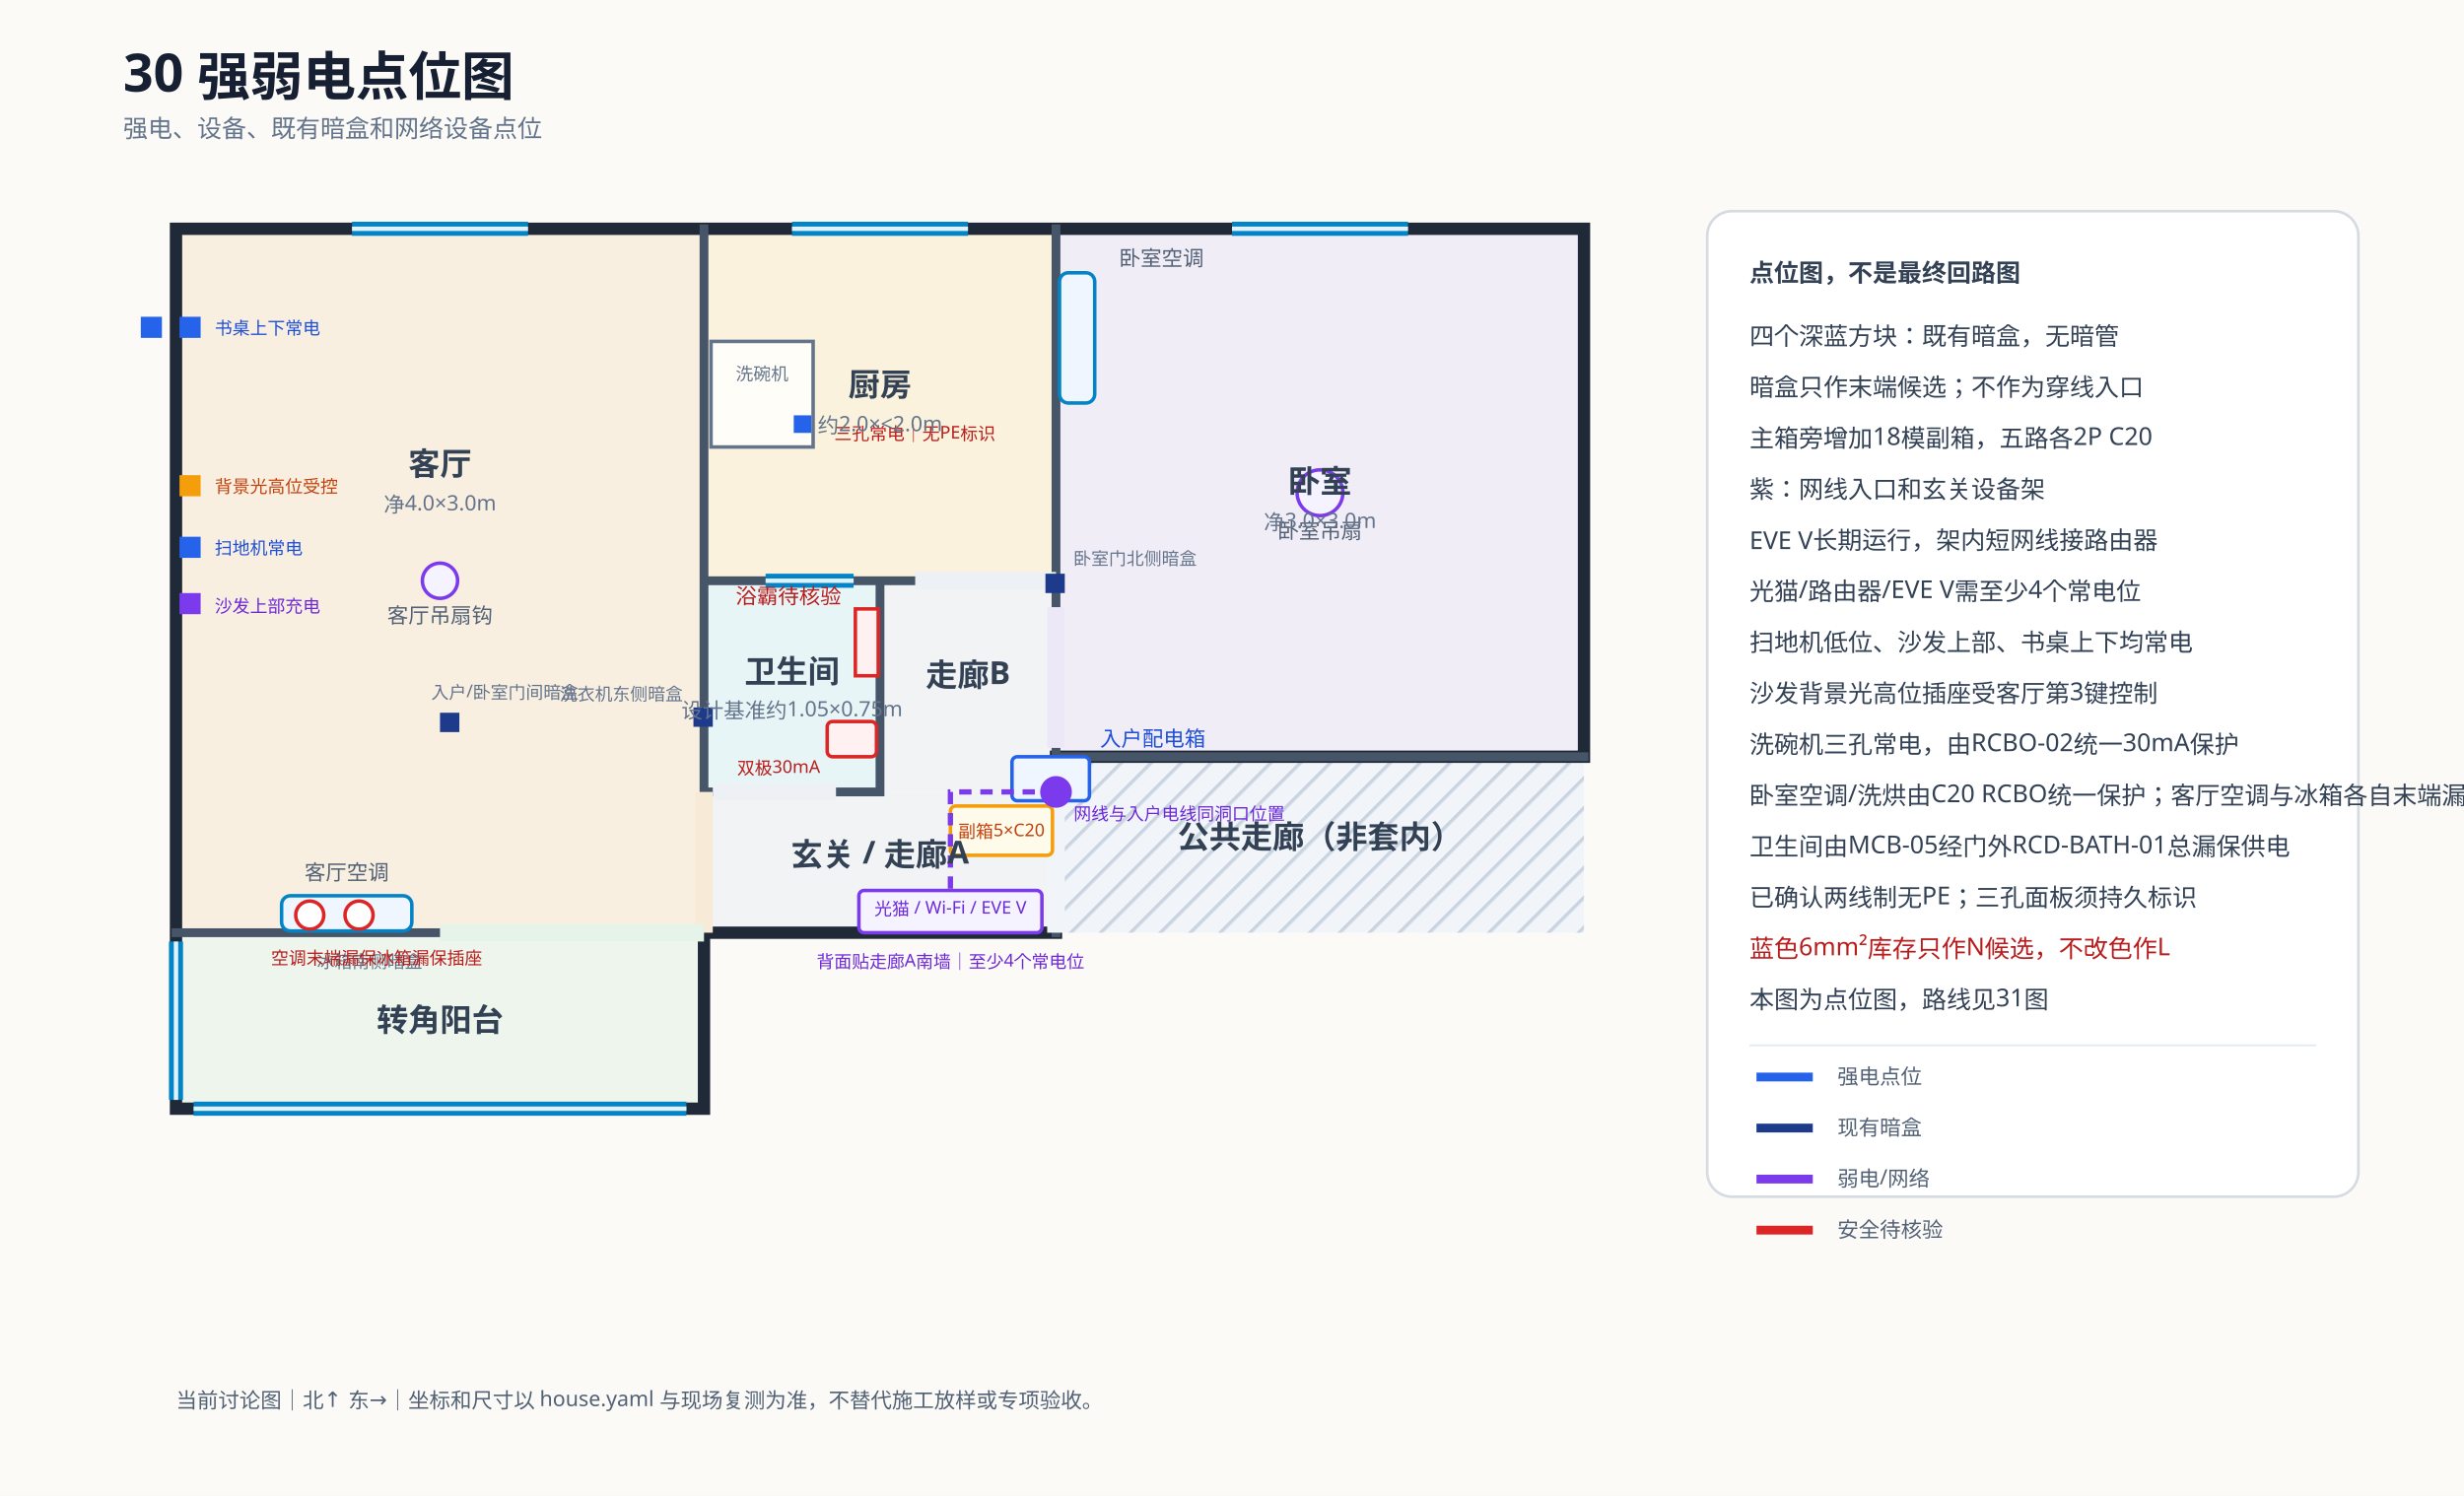
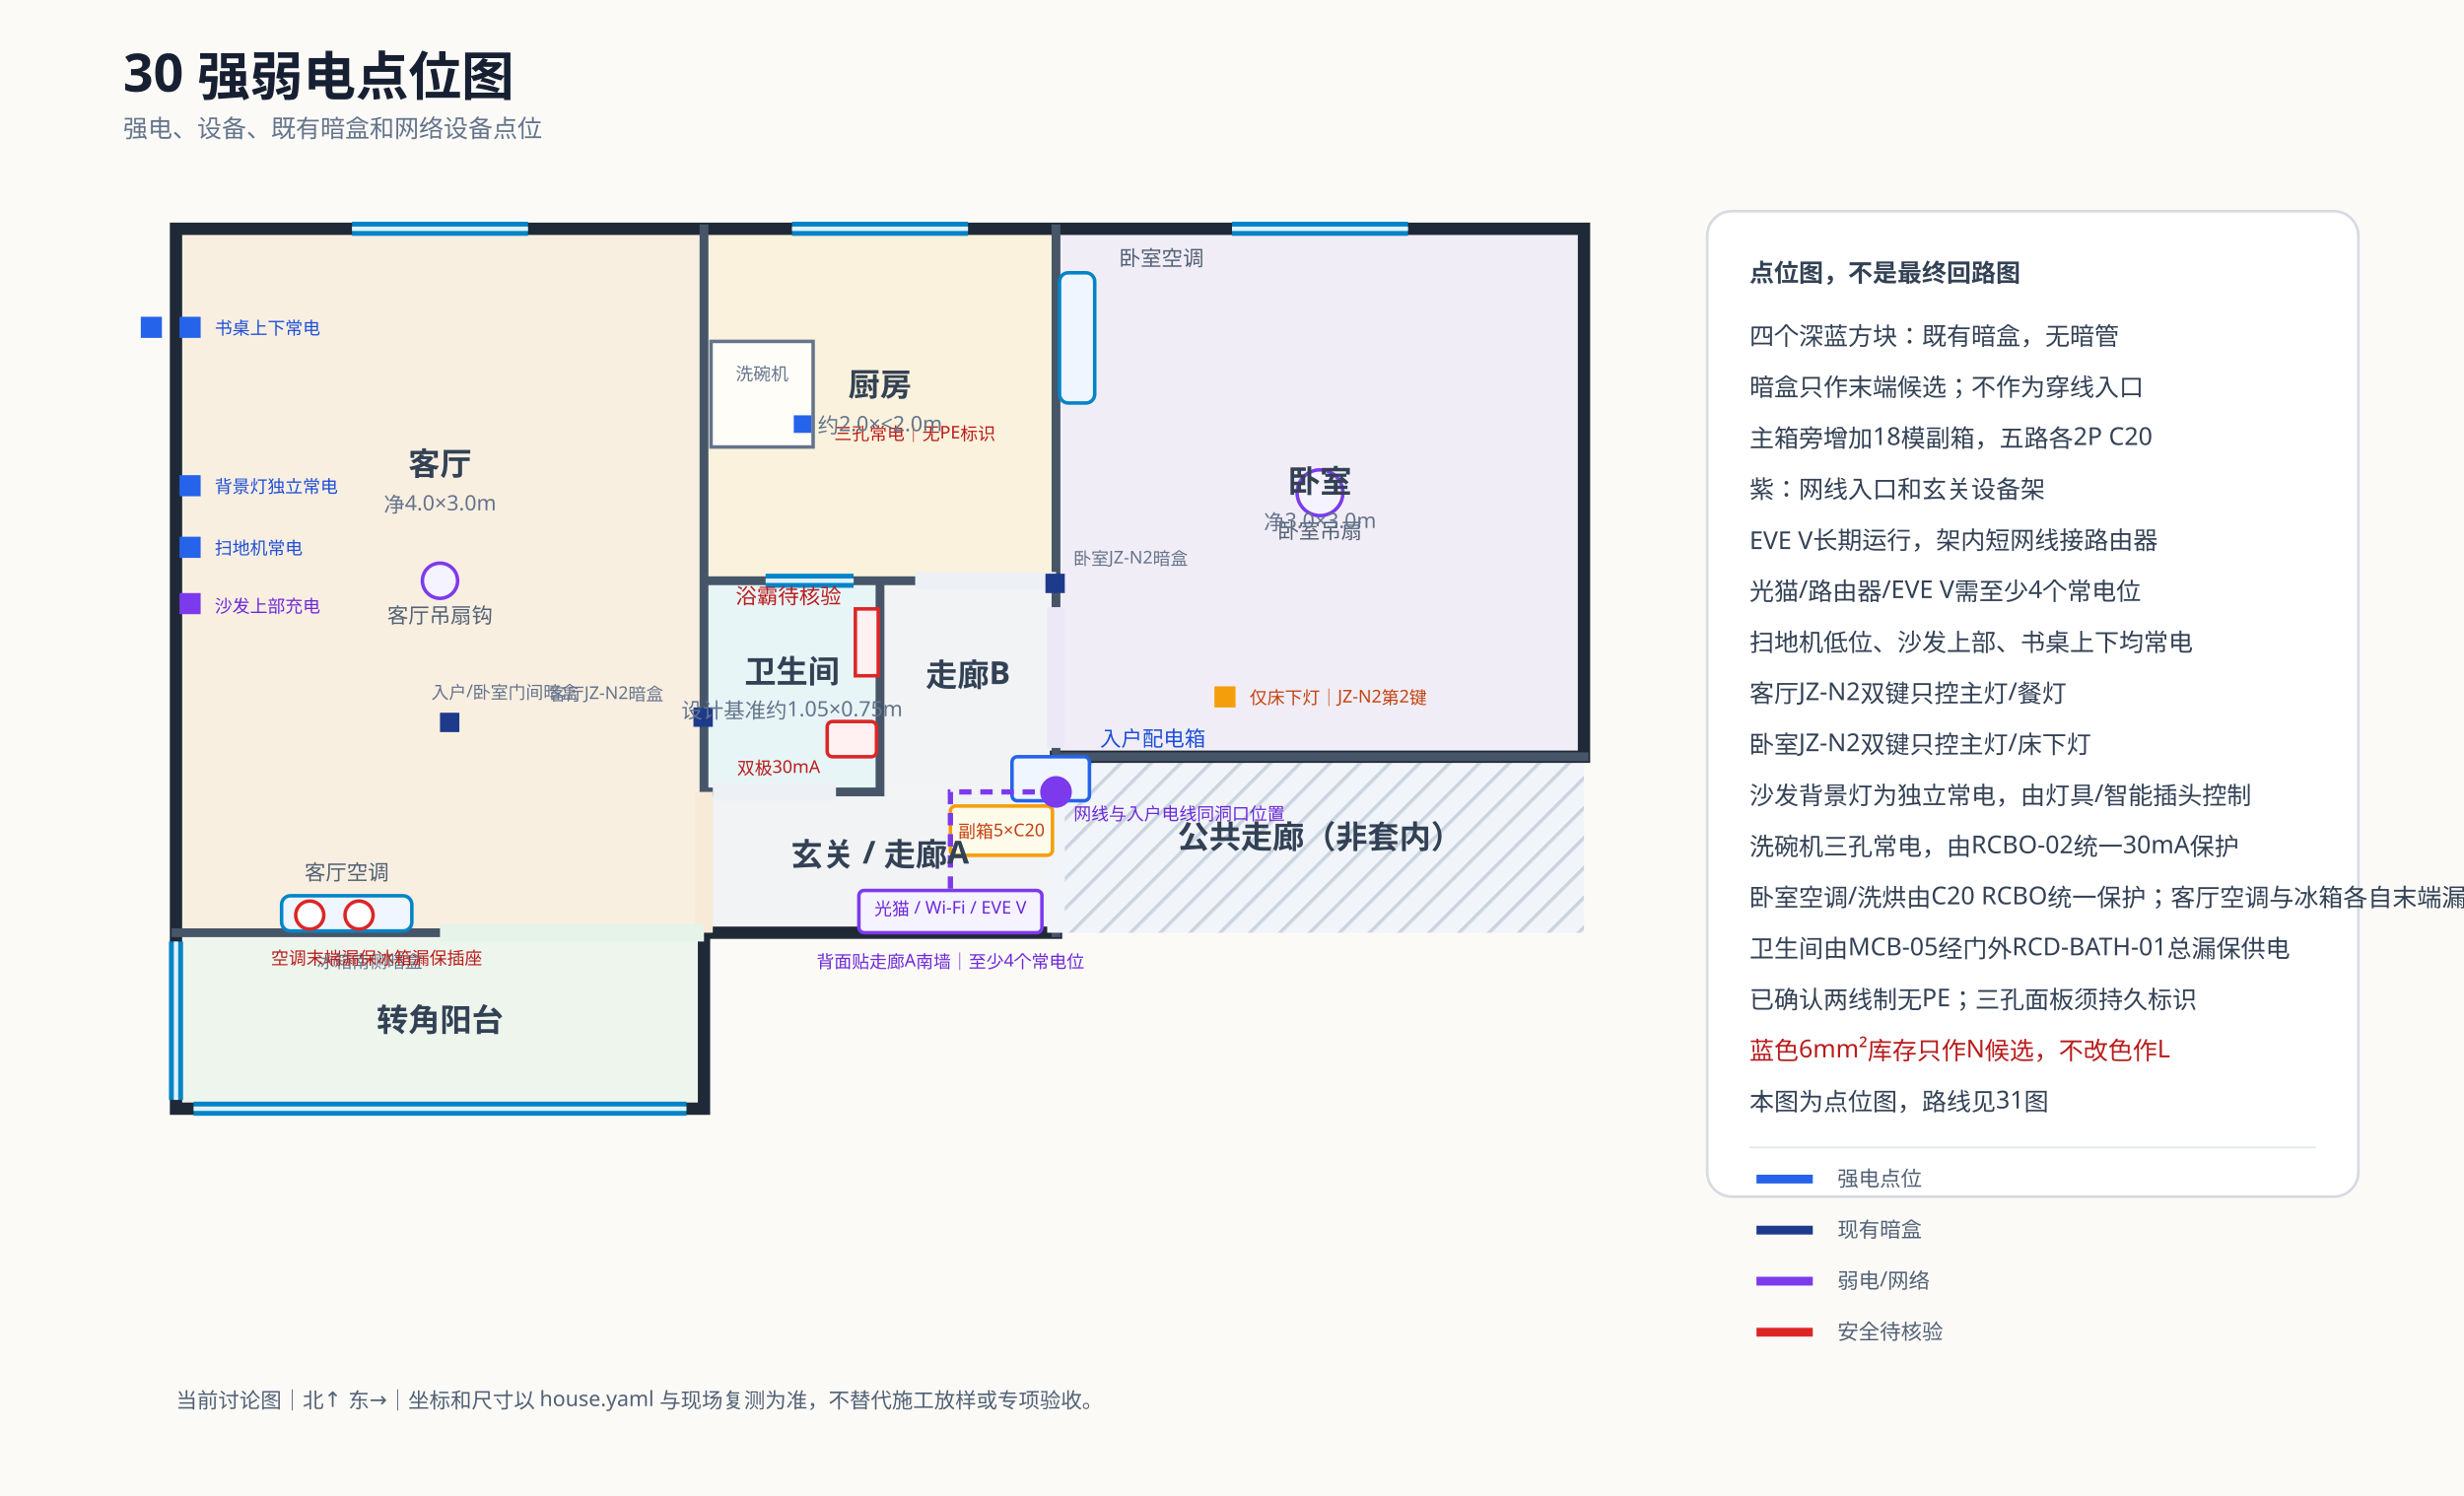
<svg xmlns="http://www.w3.org/2000/svg" width="1400" height="850" viewBox="0 0 1400 850" data-diagram-role="electrical-low-voltage" role="img">
  <defs>
    <pattern id="hatch" width="12" height="12" patternUnits="userSpaceOnUse" patternTransform="rotate(45)">
      <rect width="12" height="12" fill="#f1f5f9" />
      <line y2="12" stroke="#cbd5e1" stroke-width="4" />
    </pattern>
    <pattern id="danger" width="10" height="10" patternUnits="userSpaceOnUse" patternTransform="rotate(45)">
      <rect width="10" height="10" fill="#fff1f2" />
      <line y2="10" stroke="#fecaca" stroke-width="3" />
    </pattern>
    <marker id="arrow" markerWidth="8" markerHeight="8" refX="6" refY="4" orient="auto">
      <path d="M0 0L8 4 0 8z" fill="#334155" />
    </marker>
    <marker id="blue-arrow" markerWidth="8" markerHeight="8" refX="6" refY="4" orient="auto">
      <path d="M0 0L8 4 0 8z" fill="#2563eb" />
    </marker>
    <style>
    text{font-family:"Source Han Sans SC","Heiti SC","Arial Unicode MS",sans-serif}
    .wall{fill:none;stroke:#1f2937;stroke-width:7;stroke-linecap:square;stroke-linejoin:miter}
    .iw{fill:none;stroke:#475569;stroke-width:5;stroke-linecap:square}
    .win{stroke:#0284c7;stroke-width:8}.winc{stroke:#e0f2fe;stroke-width:2.5}
    .title{font-size:30px;font-weight:750;fill:#172033}.subtitle{font-size:14px;fill:#64748b}
    .room{font-size:18px;font-weight:750;fill:#334155;text-anchor:middle}.roomsub{font-size:12px;fill:#64748b;text-anchor:middle}
    .note{font-size:14px;fill:#334155}.small{font-size:12px;fill:#526175}.micro{font-size:10px;fill:#64748b}
    .panel{fill:#fff;stroke:#d6dae1;stroke-width:1.5}.fixed{fill:#fffdf8;stroke:#64748b;stroke-width:2}
    .planned{fill:#fff7ed;stroke:#f97316;stroke-width:2;stroke-dasharray:7 5}
    .water{fill:none;stroke:#0284c7;stroke-width:4}.hot{fill:none;stroke:#dc2626;stroke-width:4}
    .drain{fill:none;stroke:#0f766e;stroke-width:5}.gas{fill:none;stroke:#ea580c;stroke-width:4}
    .power{fill:none;stroke:#2563eb;stroke-width:3}.network{fill:none;stroke:#7c3aed;stroke-width:3;stroke-dasharray:7 5}
    .danger{fill:#fff1f2;stroke:#dc2626;stroke-width:2}.cat{fill:none;stroke:#16a34a;stroke-width:6;stroke-dasharray:8 5}
    .dim{fill:none;stroke:#64748b;stroke-width:1.5}.dimtext{font-size:12px;fill:#475569;text-anchor:middle}
    .center{text-anchor:middle}.bold{font-weight:700}.orange{fill:#c2410c}.red{fill:#b91c1c}.blue{fill:#1d4ed8}.green{fill:#15803d}.purple{fill:#6d28d9}
  </style>
  </defs>
  <rect width="1400" height="850" fill="#fbfaf7" />
  <text x="70" y="52" class="title">30 强弱电点位图</text>
  <text x="70" y="78" class="subtitle">强电、设备、既有暗盒和网络设备点位</text>
  <rect x="100" y="130" width="300" height="400" fill="#f7ead7" opacity="0.68" />
  <rect x="100" y="530" width="300" height="100" fill="#e6f3e8" opacity="0.68" />
  <rect x="400" y="130" width="200" height="200" fill="#f9efd0" opacity="0.68" />
  <rect x="400" y="330" width="100" height="120" fill="#dff3f7" opacity="0.68" />
  <rect x="500" y="330" width="100" height="120" fill="#edf1f5" opacity="0.68" />
  <rect x="400" y="450" width="200" height="80" fill="#edf1f5" opacity="0.68" />
  <rect x="600" y="130" width="300" height="300" fill="#ece8f7" opacity="0.68" />
  <rect x="600" y="430" width="300" height="100" fill="url(#hatch)" />
  <path class="wall" d="M100 130H900V430H600V530H400V630H100Z" />
  <path class="iw" d="M400 130V450M400 330H520M500 330V450M400 450H405M475 450H500M600 130V345M600 425V530M600 430H900M100 530H250" />
  <g data-connection="hall-a-b-open" />
  <path d="M400 450V530" stroke="#f7ead7" stroke-width="10" />
  <path d="M520 330H600" stroke="#edf1f5" stroke-width="10" />
  <path d="M405 450H475" stroke="#edf1f5" stroke-width="10" />
  <path d="M600 345V425" stroke="#ece8f7" stroke-width="10" />
  <path d="M600 450V530" stroke="#f1f5f9" stroke-width="10" />
  <path d="M250 530H400" stroke="#e6f3e8" stroke-width="10" />
  <path class="win" d="M200 130H300M450 130H550M700 130H800M100 535V625M110 630H390M435 330H485" />
  <path class="winc" d="M200 130H300M450 130H550M700 130H800M100 535V625M110 630H390M435 330H485" />
  <rect x="575" y="430" width="44" height="25" rx="3" fill="#eff6ff" stroke="#2563eb" stroke-width="2" />
  <text x="625" y="424" class="small blue">入户配电箱</text>
  <rect x="540" y="458" width="58" height="28" rx="3" fill="#fffbeb" stroke="#f59e0b" stroke-width="2" data-subpanel="five-2p-c20" />
  <text x="569" y="476" class="micro orange center">副箱5×C20</text>
  <rect x="190" y="518" width="11" height="11" fill="#1e3a8a" />
  <text x="180" y="550" class="micro">冰箱南侧暗盒</text>
-   <rect x="394" y="402" width="11" height="11" fill="#1e3a8a" />
-   <text x="318" y="398" class="micro">洗衣机东侧暗盒</text>
-   <rect x="594" y="326" width="11" height="11" fill="#1e3a8a" />
-   <text x="610" y="321" class="micro">卧室门北侧暗盒</text>
+   <rect x="394" y="402" width="11" height="11" fill="#1e3a8a" data-switch="JZ-N2-living" />
+   <text x="312" y="398" class="micro">客厅JZ-N2暗盒</text>
+   <rect x="594" y="326" width="11" height="11" fill="#1e3a8a" data-switch="JZ-N2-bedroom" />
+   <text x="610" y="321" class="micro">卧室JZ-N2暗盒</text>
  <rect x="250" y="405" width="11" height="11" fill="#1e3a8a" />
  <text x="245" y="397" class="micro">入户/卧室门间暗盒</text>
  <rect x="160" y="509" width="74" height="20" rx="5" fill="#eff6ff" stroke="#0284c7" stroke-width="2" />
  <text x="197" y="500" class="small center">客厅空调</text>
  <rect x="602" y="155" width="20" height="74" rx="5" fill="#eff6ff" stroke="#0284c7" stroke-width="2" />
  <text x="636" y="151" class="small">卧室空调</text>
  <circle cx="176" cy="520" r="8" fill="#fff" stroke="#dc2626" stroke-width="2" data-device-protection="SRCD-AC-LIV" />
  <text x="154" y="548" class="micro red">空调末端漏保</text>
  <circle cx="204" cy="520" r="8" fill="#fff" stroke="#dc2626" stroke-width="2" data-device-protection="SRCD-FRIDGE" />
  <text x="214" y="548" class="micro red">冰箱漏保插座</text>
  <rect x="404" y="194" width="58" height="60" class="fixed" data-appliance="dishwasher" />
  <text x="433" y="216" class="micro center">洗碗机</text>
  <rect x="451" y="236" width="10" height="10" fill="#2563eb" data-outlet="dishwasher-three-hole" />
  <text x="474" y="250" class="micro red">三孔常电｜无PE标识</text>
  <circle cx="750" cy="280" r="13" fill="#f5f3ff" stroke="#7c3aed" stroke-width="2" />
  <text x="750" y="306" class="small center">卧室吊扇</text>
  <circle cx="250" cy="330" r="10" fill="#f5f3ff" stroke="#7c3aed" stroke-width="2" />
  <text x="250" y="354" class="small center">客厅吊扇钩</text>
  <rect x="486" y="346" width="13" height="38" class="danger" />
  <text x="478" y="343" class="small red" text-anchor="end">浴霸待核验</text>
  <rect x="470" y="410" width="28" height="20" rx="3" fill="#fff1f2" stroke="#dc2626" stroke-width="2" data-device-protection="RCD-BATH-01" />
  <text x="466" y="440" class="micro red" text-anchor="end">双极30mA</text>
  <rect x="102" y="305" width="12" height="12" fill="#2563eb" data-outlet="robot-always-on" />
  <rect x="102" y="337" width="12" height="12" fill="#7c3aed" data-outlet="sofa-charge" />
  <text x="122" y="315" class="micro blue">扫地机常电</text>
  <text x="122" y="348" class="micro purple">沙发上部充电</text>
-   <rect x="102" y="270" width="12" height="12" fill="#f59e0b" data-outlet="sofa-background-controlled" />
-   <text x="122" y="280" class="micro orange">背景光高位受控</text>
+   <rect x="102" y="270" width="12" height="12" fill="#2563eb" data-outlet="sofa-background-always-on" />
+   <text x="122" y="280" class="micro blue">背景灯独立常电</text>
+   <rect x="690" y="390" width="12" height="12" fill="#f59e0b" data-outlet="underbed-light-controlled" />
+   <text x="710" y="400" class="micro orange">仅床下灯｜JZ-N2第2键</text>
  <rect x="80" y="180" width="12" height="12" fill="#2563eb" data-outlet="desk-lower" />
  <rect x="102" y="180" width="12" height="12" fill="#2563eb" data-outlet="desk-upper" />
  <text x="122" y="190" class="micro blue">书桌上下常电</text>
  <circle cx="600" cy="450" r="9" fill="#7c3aed" />
  <path class="network" d="M600 450H540V506" />
  <rect x="488" y="506" width="104" height="24" rx="3" fill="#f5f3ff" stroke="#7c3aed" stroke-width="2" data-device-shelf="hall-a" data-wall-anchor="hall-a-south-wall" />
  <text x="540" y="520" class="micro purple center">光猫 / Wi-Fi / EVE V</text>
  <text x="540" y="550" class="micro purple center">背面贴走廊A南墙｜至少4个常电位</text>
  <text x="610" y="466" class="micro purple">网线与入户电线同洞口位置</text>
  <text x="250" y="270" class="room">客厅</text>
  <text x="250" y="291" class="roomsub">净4.0×3.0m</text>
  <text x="500" y="225" class="room">厨房</text>
  <text x="500" y="246" class="roomsub">约2.0×&lt;2.0m</text>
  <text x="450" y="388" class="room">卫生间</text>
  <text x="450" y="408" class="roomsub">设计基准约1.05×0.75m</text>
  <text x="750" y="280" class="room">卧室</text>
  <text x="750" y="301" class="roomsub">净3.0×3.0m</text>
  <text x="550" y="390" class="room">走廊B</text>
  <text x="500" y="492" class="room">玄关 / 走廊A</text>
  <text x="250" y="586" class="room">转角阳台</text>
  <text x="750" y="482" class="room">公共走廊（非套内）</text>
  <rect x="970" y="120" width="370" height="560" rx="14" class="panel" />
  <text x="994" y="160" class="note bold">点位图，不是最终回路图</text>
  <text x="994" y="196" class="note">四个深蓝方块：既有暗盒，无暗管</text>
  <text x="994" y="225" class="note">暗盒只作末端候选；不作为穿线入口</text>
  <text x="994" y="254" class="note">主箱旁增加18模副箱，五路各2P C20</text>
  <text x="994" y="283" class="note">紫：网线入口和玄关设备架</text>
  <text x="994" y="312" class="note">EVE V长期运行，架内短网线接路由器</text>
  <text x="994" y="341" class="note">光猫/路由器/EVE V需至少4个常电位</text>
  <text x="994" y="370" class="note">扫地机低位、沙发上部、书桌上下均常电</text>
-   <text x="994" y="399" class="note">沙发背景光高位插座受客厅第3键控制</text>
-   <text x="994" y="428" class="note">洗碗机三孔常电，由RCBO-02统一30mA保护</text>
-   <text x="994" y="457" class="note">卧室空调/洗烘由C20 RCBO统一保护；客厅空调与冰箱各自末端漏保</text>
-   <text x="994" y="486" class="note">卫生间由MCB-05经门外RCD-BATH-01总漏保供电</text>
-   <text x="994" y="515" class="note">已确认两线制无PE；三孔面板须持久标识</text>
-   <text x="994" y="544" class="note red">蓝色6mm²库存只作N候选，不改色作L</text>
-   <text x="994" y="573" class="note">本图为点位图，路线见31图</text>
-   <line x1="994" y1="594" x2="1316" y2="594" stroke="#e2e8f0" />
-   <line x1="998" y1="612" x2="1030" y2="612" stroke="#2563eb" stroke-width="5" />
-   <text x="1044" y="616" class="small">强电点位</text>
-   <line x1="998" y1="641" x2="1030" y2="641" stroke="#1e3a8a" stroke-width="5" />
-   <text x="1044" y="645" class="small">现有暗盒</text>
-   <line x1="998" y1="670" x2="1030" y2="670" stroke="#7c3aed" stroke-width="5" />
-   <text x="1044" y="674" class="small">弱电/网络</text>
-   <line x1="998" y1="699" x2="1030" y2="699" stroke="#dc2626" stroke-width="5" />
-   <text x="1044" y="703" class="small">安全待核验</text>
+   <text x="994" y="399" class="note">客厅JZ-N2双键只控主灯/餐灯</text>
+   <text x="994" y="428" class="note">卧室JZ-N2双键只控主灯/床下灯</text>
+   <text x="994" y="457" class="note">沙发背景灯为独立常电，由灯具/智能插头控制</text>
+   <text x="994" y="486" class="note">洗碗机三孔常电，由RCBO-02统一30mA保护</text>
+   <text x="994" y="515" class="note">卧室空调/洗烘由C20 RCBO统一保护；客厅空调与冰箱各自末端漏保</text>
+   <text x="994" y="544" class="note">卫生间由MCB-05经门外RCD-BATH-01总漏保供电</text>
+   <text x="994" y="573" class="note">已确认两线制无PE；三孔面板须持久标识</text>
+   <text x="994" y="602" class="note red">蓝色6mm²库存只作N候选，不改色作L</text>
+   <text x="994" y="631" class="note">本图为点位图，路线见31图</text>
+   <line x1="994" y1="652" x2="1316" y2="652" stroke="#e2e8f0" />
+   <line x1="998" y1="670" x2="1030" y2="670" stroke="#2563eb" stroke-width="5" />
+   <text x="1044" y="674" class="small">强电点位</text>
+   <line x1="998" y1="699" x2="1030" y2="699" stroke="#1e3a8a" stroke-width="5" />
+   <text x="1044" y="703" class="small">现有暗盒</text>
+   <line x1="998" y1="728" x2="1030" y2="728" stroke="#7c3aed" stroke-width="5" />
+   <text x="1044" y="732" class="small">弱电/网络</text>
+   <line x1="998" y1="757" x2="1030" y2="757" stroke="#dc2626" stroke-width="5" />
+   <text x="1044" y="761" class="small">安全待核验</text>
  <text x="100" y="800" class="small">当前讨论图｜北↑ 东→｜坐标和尺寸以 house.yaml 与现场复测为准，不替代施工放样或专项验收。</text>
</svg>
